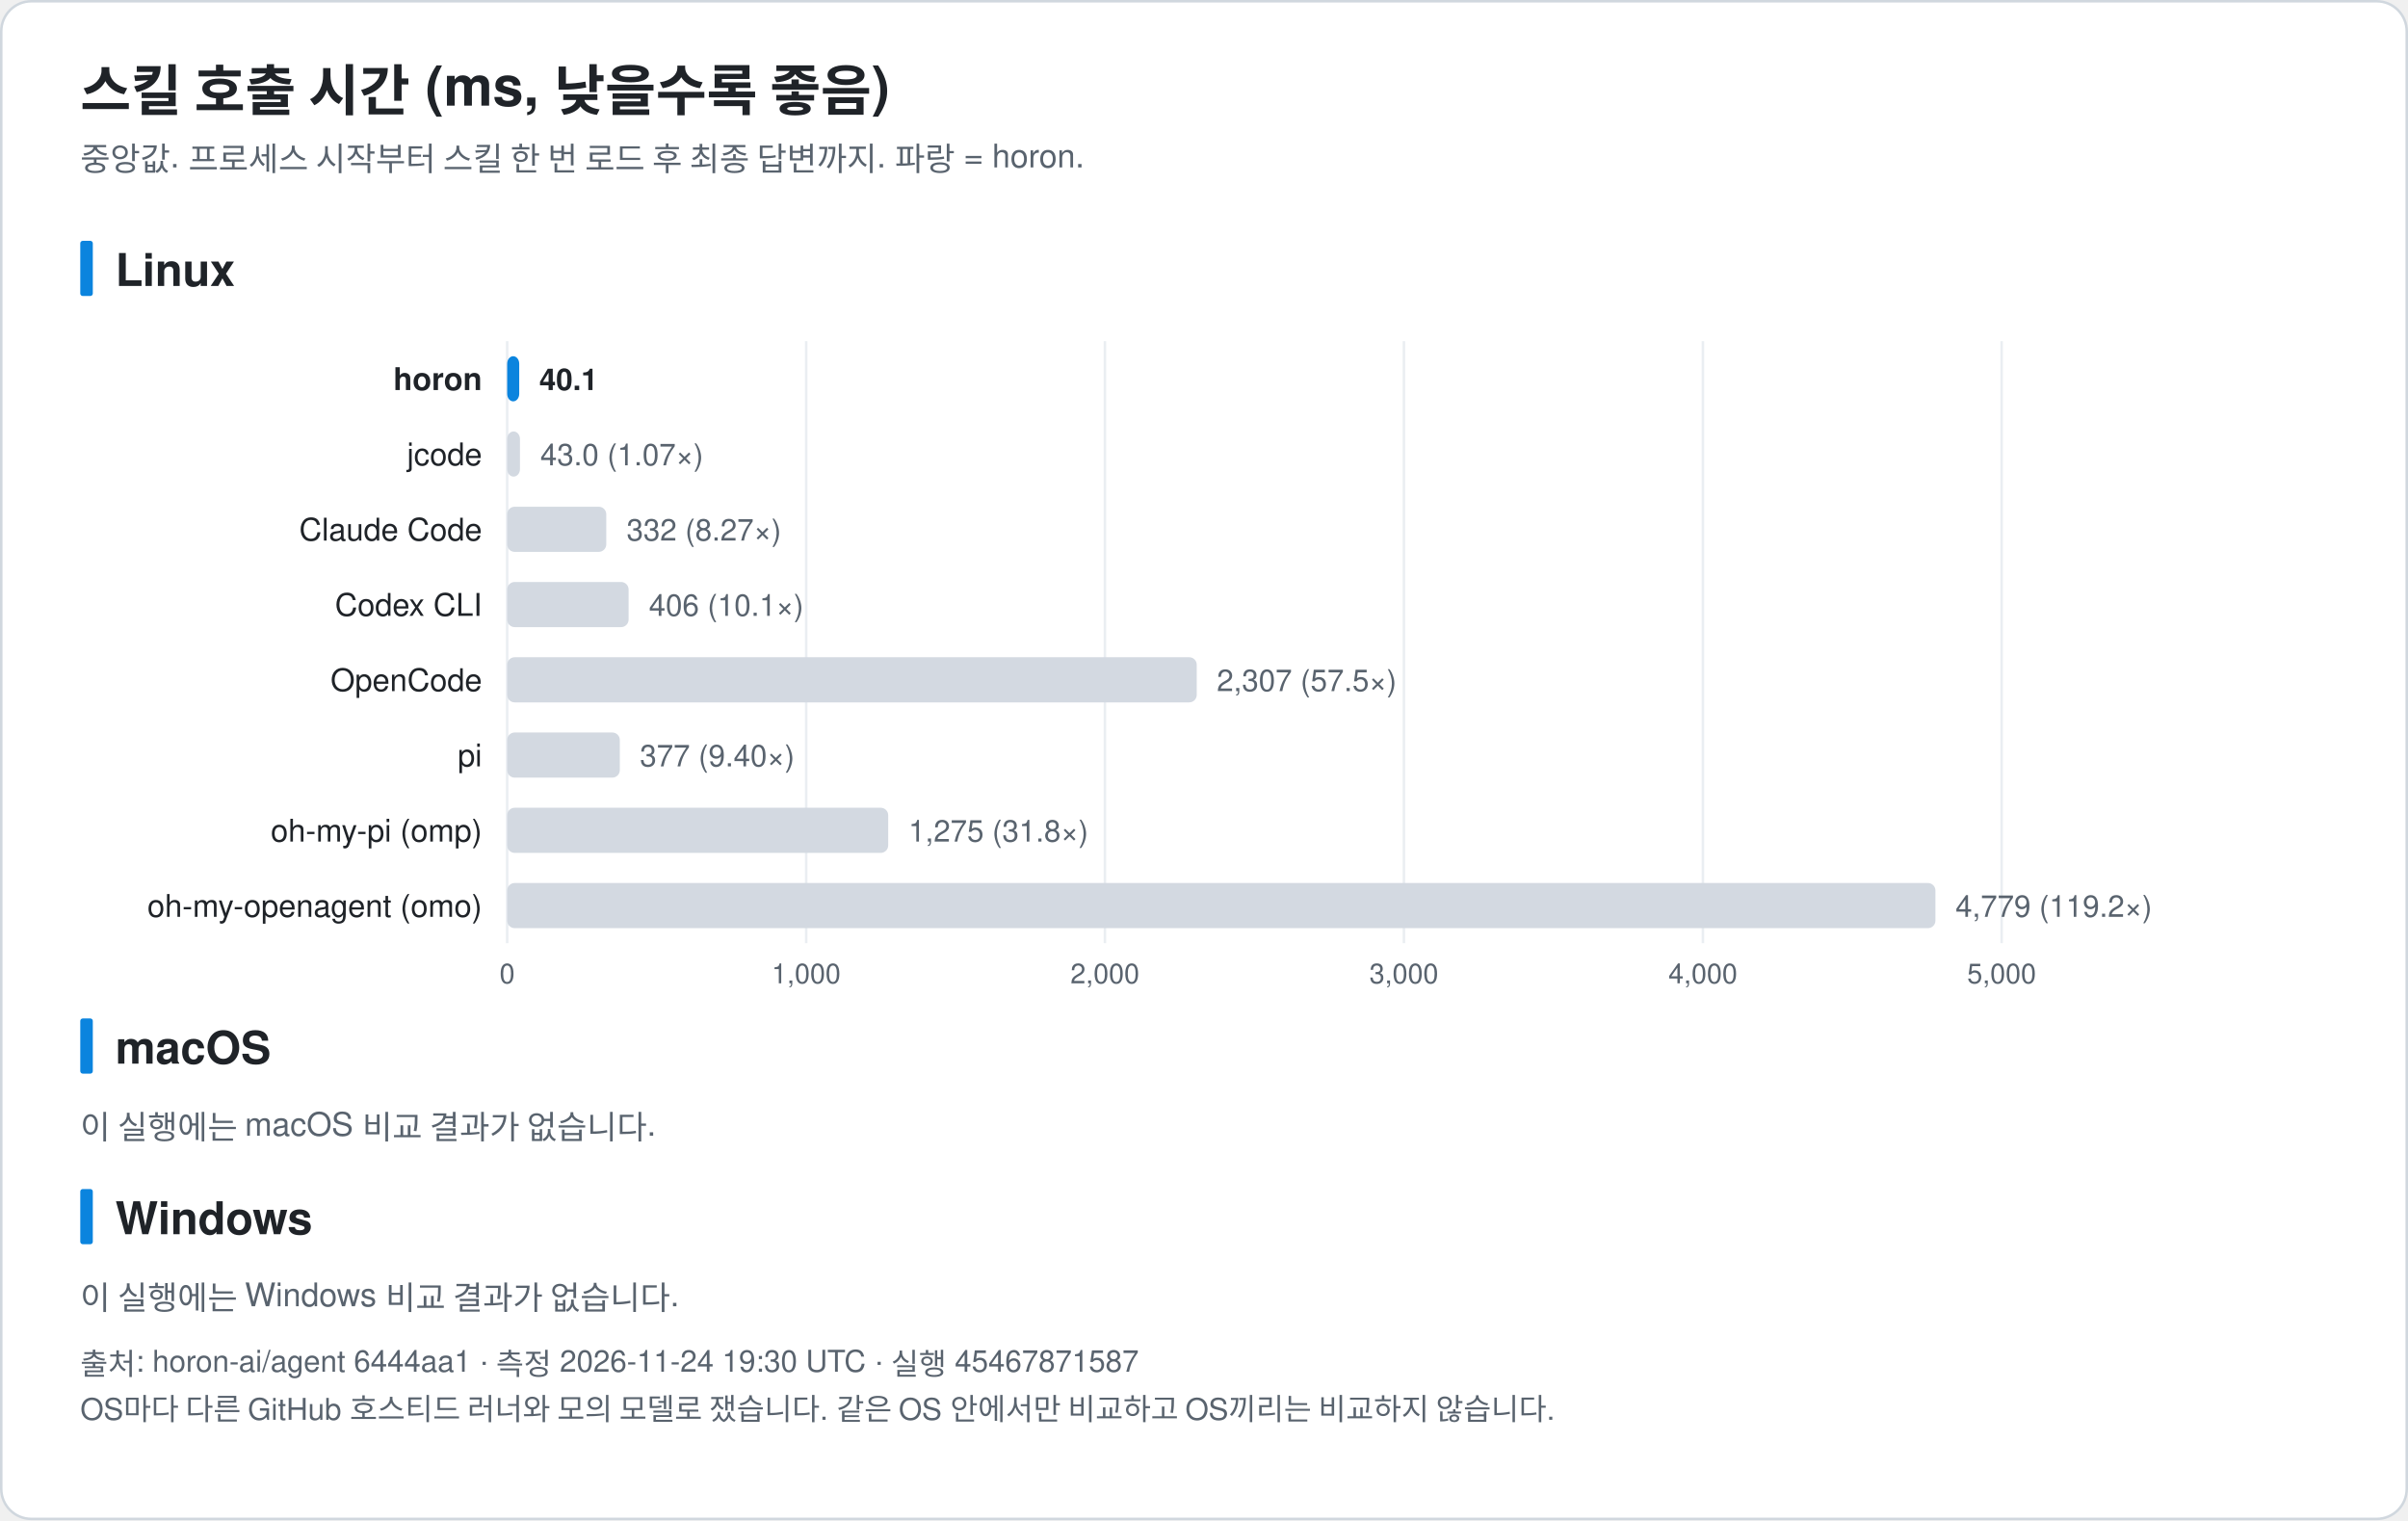
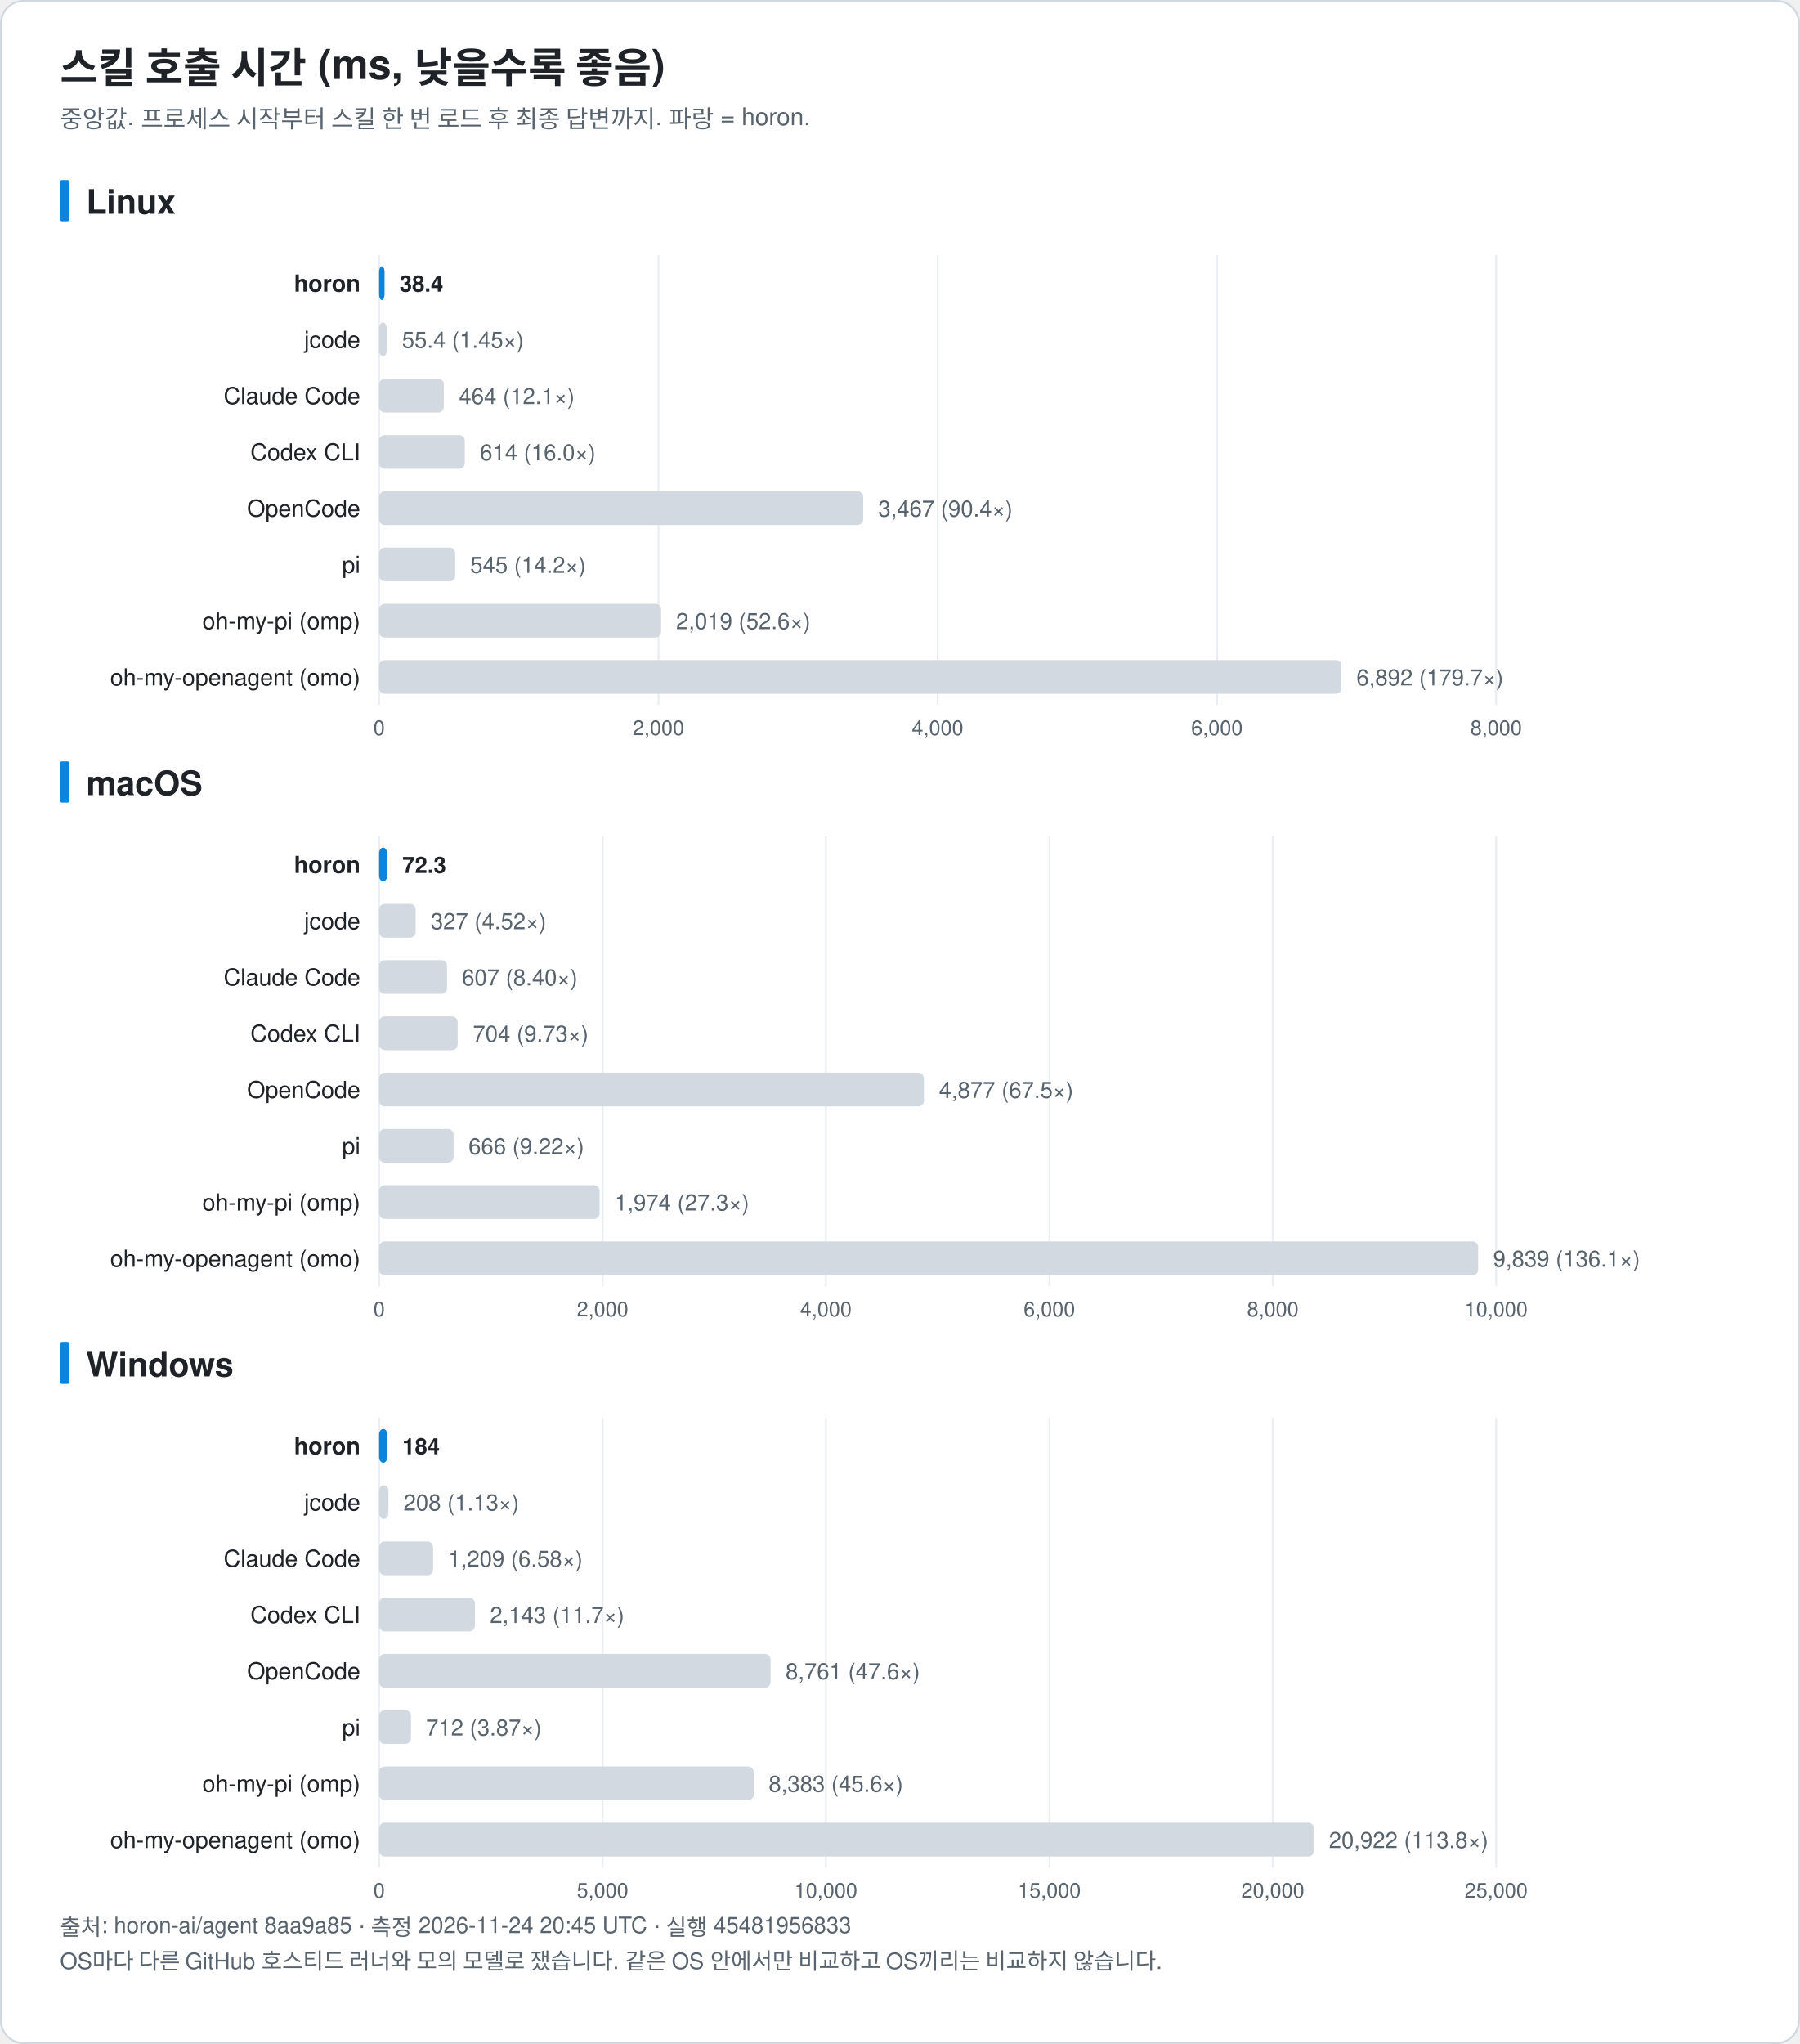
- <svg xmlns="http://www.w3.org/2000/svg" width="960" height="606" viewBox="0 0 960 606" font-family="-apple-system, BlinkMacSystemFont, 'Segoe UI', 'Noto Sans KR', 'Apple SD Gothic Neo', Helvetica, Arial, sans-serif" role="img">
-   <rect x="0.5" y="0.5" width="959" height="605" rx="12" fill="#ffffff" stroke="#d0d7de" />
+ <svg xmlns="http://www.w3.org/2000/svg" width="960" height="1090" viewBox="0 0 960 1090" font-family="-apple-system, BlinkMacSystemFont, 'Segoe UI', 'Noto Sans KR', 'Apple SD Gothic Neo', Helvetica, Arial, sans-serif" role="img">
+   <rect x="0.5" y="0.5" width="959" height="1089" rx="12" fill="#ffffff" stroke="#d0d7de" />
  <text x="32.0" y="44.0" font-size="22" fill="#1f2328" text-anchor="start" font-weight="bold">스킬 호출 시간 (ms, 낮을수록 좋음)</text>
  <text x="32.0" y="68.0" font-size="13" fill="#59636e" text-anchor="start" font-weight="normal">중앙값. 프로세스 시작부터 스킬 한 번 로드 후 최종 답변까지. 파랑 = horon.</text>
  <rect x="32" y="96.0" width="5" height="22" rx="1" fill="#0b84de" />
  <text x="46.0" y="114.0" font-size="18" fill="#1f2328" text-anchor="start" font-weight="bold">Linux</text>
  <line x1="202.2" y1="136.0" x2="202.2" y2="376.0" stroke="#eaeef2" />
  <text x="202.2" y="392.0" font-size="11" fill="#59636e" text-anchor="middle" font-weight="normal">0</text>
-   <line x1="321.4" y1="136.0" x2="321.4" y2="376.0" stroke="#eaeef2" />
-   <text x="321.4" y="392.0" font-size="11" fill="#59636e" text-anchor="middle" font-weight="normal">1,000</text>
-   <line x1="440.5" y1="136.0" x2="440.5" y2="376.0" stroke="#eaeef2" />
-   <text x="440.5" y="392.0" font-size="11" fill="#59636e" text-anchor="middle" font-weight="normal">2,000</text>
-   <line x1="559.7" y1="136.0" x2="559.7" y2="376.0" stroke="#eaeef2" />
-   <text x="559.7" y="392.0" font-size="11" fill="#59636e" text-anchor="middle" font-weight="normal">3,000</text>
-   <line x1="678.9" y1="136.0" x2="678.9" y2="376.0" stroke="#eaeef2" />
-   <text x="678.9" y="392.0" font-size="11" fill="#59636e" text-anchor="middle" font-weight="normal">4,000</text>
+   <line x1="351.2" y1="136.0" x2="351.2" y2="376.0" stroke="#eaeef2" />
+   <text x="351.2" y="392.0" font-size="11" fill="#59636e" text-anchor="middle" font-weight="normal">2,000</text>
+   <line x1="500.1" y1="136.0" x2="500.1" y2="376.0" stroke="#eaeef2" />
+   <text x="500.1" y="392.0" font-size="11" fill="#59636e" text-anchor="middle" font-weight="normal">4,000</text>
+   <line x1="649.1" y1="136.0" x2="649.1" y2="376.0" stroke="#eaeef2" />
+   <text x="649.1" y="392.0" font-size="11" fill="#59636e" text-anchor="middle" font-weight="normal">6,000</text>
  <line x1="798.0" y1="136.0" x2="798.0" y2="376.0" stroke="#eaeef2" />
-   <text x="798.0" y="392.0" font-size="11" fill="#59636e" text-anchor="middle" font-weight="normal">5,000</text>
+   <text x="798.0" y="392.0" font-size="11" fill="#59636e" text-anchor="middle" font-weight="normal">8,000</text>
  <text x="192.2" y="155.5" font-size="12.5" fill="#1f2328" text-anchor="end" font-weight="bold">horon</text>
-   <rect x="202.2" y="142.0" width="4.8" height="18" rx="3" fill="#0b84de" />
-   <text x="215.0" y="155.5" font-size="12" fill="#1f2328" text-anchor="start" font-weight="bold">40.1</text>
+   <rect x="202.2" y="142.0" width="2.9" height="18" rx="3" fill="#0b84de" />
+   <text x="213.1" y="155.5" font-size="12" fill="#1f2328" text-anchor="start" font-weight="bold">38.4</text>
  <text x="192.2" y="185.5" font-size="12.5" fill="#1f2328" text-anchor="end" font-weight="normal">jcode</text>
-   <rect x="202.2" y="172.0" width="5.1" height="18" rx="3" fill="#d3d9e1" />
-   <text x="215.4" y="185.5" font-size="12" fill="#59636e" text-anchor="start" font-weight="normal">43.0 (1.07×)</text>
+   <rect x="202.2" y="172.0" width="4.1" height="18" rx="3" fill="#d3d9e1" />
+   <text x="214.4" y="185.5" font-size="12" fill="#59636e" text-anchor="start" font-weight="normal">55.4 (1.45×)</text>
  <text x="192.2" y="215.5" font-size="12.5" fill="#1f2328" text-anchor="end" font-weight="normal">Claude Code</text>
-   <rect x="202.2" y="202.0" width="39.5" height="18" rx="3" fill="#d3d9e1" />
-   <text x="249.8" y="215.5" font-size="12" fill="#59636e" text-anchor="start" font-weight="normal">332 (8.27×)</text>
+   <rect x="202.2" y="202.0" width="34.5" height="18" rx="3" fill="#d3d9e1" />
+   <text x="244.8" y="215.5" font-size="12" fill="#59636e" text-anchor="start" font-weight="normal">464 (12.1×)</text>
  <text x="192.2" y="245.5" font-size="12.5" fill="#1f2328" text-anchor="end" font-weight="normal">Codex CLI</text>
-   <rect x="202.2" y="232.0" width="48.4" height="18" rx="3" fill="#d3d9e1" />
-   <text x="258.7" y="245.5" font-size="12" fill="#59636e" text-anchor="start" font-weight="normal">406 (10.1×)</text>
+   <rect x="202.2" y="232.0" width="45.7" height="18" rx="3" fill="#d3d9e1" />
+   <text x="256.0" y="245.5" font-size="12" fill="#59636e" text-anchor="start" font-weight="normal">614 (16.0×)</text>
  <text x="192.2" y="275.5" font-size="12.5" fill="#1f2328" text-anchor="end" font-weight="normal">OpenCode</text>
-   <rect x="202.2" y="262.0" width="274.9" height="18" rx="3" fill="#d3d9e1" />
-   <text x="485.1" y="275.5" font-size="12" fill="#59636e" text-anchor="start" font-weight="normal">2,307 (57.5×)</text>
+   <rect x="202.2" y="262.0" width="258.2" height="18" rx="3" fill="#d3d9e1" />
+   <text x="468.4" y="275.5" font-size="12" fill="#59636e" text-anchor="start" font-weight="normal">3,467 (90.4×)</text>
  <text x="192.2" y="305.5" font-size="12.5" fill="#1f2328" text-anchor="end" font-weight="normal">pi</text>
-   <rect x="202.2" y="292.0" width="44.9" height="18" rx="3" fill="#d3d9e1" />
-   <text x="255.1" y="305.5" font-size="12" fill="#59636e" text-anchor="start" font-weight="normal">377 (9.40×)</text>
+   <rect x="202.2" y="292.0" width="40.6" height="18" rx="3" fill="#d3d9e1" />
+   <text x="250.8" y="305.5" font-size="12" fill="#59636e" text-anchor="start" font-weight="normal">545 (14.2×)</text>
  <text x="192.2" y="335.5" font-size="12.5" fill="#1f2328" text-anchor="end" font-weight="normal">oh-my-pi (omp)</text>
-   <rect x="202.2" y="322.0" width="151.9" height="18" rx="3" fill="#d3d9e1" />
-   <text x="362.2" y="335.5" font-size="12" fill="#59636e" text-anchor="start" font-weight="normal">1,275 (31.8×)</text>
+   <rect x="202.2" y="322.0" width="150.4" height="18" rx="3" fill="#d3d9e1" />
+   <text x="360.6" y="335.5" font-size="12" fill="#59636e" text-anchor="start" font-weight="normal">2,019 (52.6×)</text>
  <text x="192.2" y="365.5" font-size="12.5" fill="#1f2328" text-anchor="end" font-weight="normal">oh-my-openagent (omo)</text>
-   <rect x="202.2" y="352.0" width="569.4" height="18" rx="3" fill="#d3d9e1" />
-   <text x="779.6" y="365.5" font-size="12" fill="#59636e" text-anchor="start" font-weight="normal">4,779 (119.2×)</text>
+   <rect x="202.2" y="352.0" width="513.3" height="18" rx="3" fill="#d3d9e1" />
+   <text x="723.5" y="365.5" font-size="12" fill="#59636e" text-anchor="start" font-weight="normal">6,892 (179.7×)</text>
  <rect x="32" y="406.0" width="5" height="22" rx="1" fill="#0b84de" />
  <text x="46.0" y="424.0" font-size="18" fill="#1f2328" text-anchor="start" font-weight="bold">macOS</text>
-   <text x="32.0" y="454.0" font-size="13" fill="#59636e" text-anchor="start" font-weight="normal">이 실행에는 macOS 비교 결과가 없습니다.</text>
-   <rect x="32" y="474.0" width="5" height="22" rx="1" fill="#0b84de" />
-   <text x="46.0" y="492.0" font-size="18" fill="#1f2328" text-anchor="start" font-weight="bold">Windows</text>
-   <text x="32.0" y="522.0" font-size="13" fill="#59636e" text-anchor="start" font-weight="normal">이 실행에는 Windows 비교 결과가 없습니다.</text>
-   <text x="32.0" y="548.0" font-size="12" fill="#59636e" text-anchor="start" font-weight="normal">출처: horon-ai/agent 6444aa1 · 측정 2026-11-24 19:30 UTC · 실행 45467871587</text>
-   <text x="32.0" y="566.0" font-size="12" fill="#59636e" text-anchor="start" font-weight="normal">OS마다 다른 GitHub 호스티드 러너와 모의 모델로 쟀습니다. 같은 OS 안에서만 비교하고 OS끼리는 비교하지 않습니다.</text>
+   <line x1="202.2" y1="446.0" x2="202.2" y2="686.0" stroke="#eaeef2" />
+   <text x="202.2" y="702.0" font-size="11" fill="#59636e" text-anchor="middle" font-weight="normal">0</text>
+   <line x1="321.4" y1="446.0" x2="321.4" y2="686.0" stroke="#eaeef2" />
+   <text x="321.4" y="702.0" font-size="11" fill="#59636e" text-anchor="middle" font-weight="normal">2,000</text>
+   <line x1="440.5" y1="446.0" x2="440.5" y2="686.0" stroke="#eaeef2" />
+   <text x="440.5" y="702.0" font-size="11" fill="#59636e" text-anchor="middle" font-weight="normal">4,000</text>
+   <line x1="559.7" y1="446.0" x2="559.7" y2="686.0" stroke="#eaeef2" />
+   <text x="559.7" y="702.0" font-size="11" fill="#59636e" text-anchor="middle" font-weight="normal">6,000</text>
+   <line x1="678.9" y1="446.0" x2="678.9" y2="686.0" stroke="#eaeef2" />
+   <text x="678.9" y="702.0" font-size="11" fill="#59636e" text-anchor="middle" font-weight="normal">8,000</text>
+   <line x1="798.0" y1="446.0" x2="798.0" y2="686.0" stroke="#eaeef2" />
+   <text x="798.0" y="702.0" font-size="11" fill="#59636e" text-anchor="middle" font-weight="normal">10,000</text>
+   <text x="192.2" y="465.5" font-size="12.5" fill="#1f2328" text-anchor="end" font-weight="bold">horon</text>
+   <rect x="202.2" y="452.0" width="4.3" height="18" rx="3" fill="#0b84de" />
+   <text x="214.6" y="465.5" font-size="12" fill="#1f2328" text-anchor="start" font-weight="bold">72.3</text>
+   <text x="192.2" y="495.5" font-size="12.5" fill="#1f2328" text-anchor="end" font-weight="normal">jcode</text>
+   <rect x="202.2" y="482.0" width="19.5" height="18" rx="3" fill="#d3d9e1" />
+   <text x="229.7" y="495.5" font-size="12" fill="#59636e" text-anchor="start" font-weight="normal">327 (4.52×)</text>
+   <text x="192.2" y="525.5" font-size="12.5" fill="#1f2328" text-anchor="end" font-weight="normal">Claude Code</text>
+   <rect x="202.2" y="512.0" width="36.2" height="18" rx="3" fill="#d3d9e1" />
+   <text x="246.4" y="525.5" font-size="12" fill="#59636e" text-anchor="start" font-weight="normal">607 (8.40×)</text>
+   <text x="192.2" y="555.5" font-size="12.5" fill="#1f2328" text-anchor="end" font-weight="normal">Codex CLI</text>
+   <rect x="202.2" y="542.0" width="41.9" height="18" rx="3" fill="#d3d9e1" />
+   <text x="252.2" y="555.5" font-size="12" fill="#59636e" text-anchor="start" font-weight="normal">704 (9.73×)</text>
+   <text x="192.2" y="585.5" font-size="12.5" fill="#1f2328" text-anchor="end" font-weight="normal">OpenCode</text>
+   <rect x="202.2" y="572.0" width="290.6" height="18" rx="3" fill="#d3d9e1" />
+   <text x="500.8" y="585.5" font-size="12" fill="#59636e" text-anchor="start" font-weight="normal">4,877 (67.5×)</text>
+   <text x="192.2" y="615.5" font-size="12.5" fill="#1f2328" text-anchor="end" font-weight="normal">pi</text>
+   <rect x="202.2" y="602.0" width="39.7" height="18" rx="3" fill="#d3d9e1" />
+   <text x="249.9" y="615.5" font-size="12" fill="#59636e" text-anchor="start" font-weight="normal">666 (9.22×)</text>
+   <text x="192.2" y="645.5" font-size="12.5" fill="#1f2328" text-anchor="end" font-weight="normal">oh-my-pi (omp)</text>
+   <rect x="202.2" y="632.0" width="117.6" height="18" rx="3" fill="#d3d9e1" />
+   <text x="327.9" y="645.5" font-size="12" fill="#59636e" text-anchor="start" font-weight="normal">1,974 (27.3×)</text>
+   <text x="192.2" y="675.5" font-size="12.5" fill="#1f2328" text-anchor="end" font-weight="normal">oh-my-openagent (omo)</text>
+   <rect x="202.2" y="662.0" width="586.2" height="18" rx="3" fill="#d3d9e1" />
+   <text x="796.4" y="675.5" font-size="12" fill="#59636e" text-anchor="start" font-weight="normal">9,839 (136.1×)</text>
+   <rect x="32" y="716.0" width="5" height="22" rx="1" fill="#0b84de" />
+   <text x="46.0" y="734.0" font-size="18" fill="#1f2328" text-anchor="start" font-weight="bold">Windows</text>
+   <line x1="202.2" y1="756.0" x2="202.2" y2="996.0" stroke="#eaeef2" />
+   <text x="202.2" y="1012.0" font-size="11" fill="#59636e" text-anchor="middle" font-weight="normal">0</text>
+   <line x1="321.4" y1="756.0" x2="321.4" y2="996.0" stroke="#eaeef2" />
+   <text x="321.4" y="1012.0" font-size="11" fill="#59636e" text-anchor="middle" font-weight="normal">5,000</text>
+   <line x1="440.5" y1="756.0" x2="440.5" y2="996.0" stroke="#eaeef2" />
+   <text x="440.5" y="1012.0" font-size="11" fill="#59636e" text-anchor="middle" font-weight="normal">10,000</text>
+   <line x1="559.7" y1="756.0" x2="559.7" y2="996.0" stroke="#eaeef2" />
+   <text x="559.7" y="1012.0" font-size="11" fill="#59636e" text-anchor="middle" font-weight="normal">15,000</text>
+   <line x1="678.9" y1="756.0" x2="678.9" y2="996.0" stroke="#eaeef2" />
+   <text x="678.9" y="1012.0" font-size="11" fill="#59636e" text-anchor="middle" font-weight="normal">20,000</text>
+   <line x1="798.0" y1="756.0" x2="798.0" y2="996.0" stroke="#eaeef2" />
+   <text x="798.0" y="1012.0" font-size="11" fill="#59636e" text-anchor="middle" font-weight="normal">25,000</text>
+   <text x="192.2" y="775.5" font-size="12.5" fill="#1f2328" text-anchor="end" font-weight="bold">horon</text>
+   <rect x="202.2" y="762.0" width="4.4" height="18" rx="3" fill="#0b84de" />
+   <text x="214.6" y="775.5" font-size="12" fill="#1f2328" text-anchor="start" font-weight="bold">184</text>
+   <text x="192.2" y="805.5" font-size="12.5" fill="#1f2328" text-anchor="end" font-weight="normal">jcode</text>
+   <rect x="202.2" y="792.0" width="5.0" height="18" rx="3" fill="#d3d9e1" />
+   <text x="215.2" y="805.5" font-size="12" fill="#59636e" text-anchor="start" font-weight="normal">208 (1.13×)</text>
+   <text x="192.2" y="835.5" font-size="12.5" fill="#1f2328" text-anchor="end" font-weight="normal">Claude Code</text>
+   <rect x="202.2" y="822.0" width="28.8" height="18" rx="3" fill="#d3d9e1" />
+   <text x="239.1" y="835.5" font-size="12" fill="#59636e" text-anchor="start" font-weight="normal">1,209 (6.58×)</text>
+   <text x="192.2" y="865.5" font-size="12.5" fill="#1f2328" text-anchor="end" font-weight="normal">Codex CLI</text>
+   <rect x="202.2" y="852.0" width="51.1" height="18" rx="3" fill="#d3d9e1" />
+   <text x="261.3" y="865.5" font-size="12" fill="#59636e" text-anchor="start" font-weight="normal">2,143 (11.7×)</text>
+   <text x="192.2" y="895.5" font-size="12.5" fill="#1f2328" text-anchor="end" font-weight="normal">OpenCode</text>
+   <rect x="202.2" y="882.0" width="208.8" height="18" rx="3" fill="#d3d9e1" />
+   <text x="419.0" y="895.5" font-size="12" fill="#59636e" text-anchor="start" font-weight="normal">8,761 (47.6×)</text>
+   <text x="192.2" y="925.5" font-size="12.5" fill="#1f2328" text-anchor="end" font-weight="normal">pi</text>
+   <rect x="202.2" y="912.0" width="17.0" height="18" rx="3" fill="#d3d9e1" />
+   <text x="227.2" y="925.5" font-size="12" fill="#59636e" text-anchor="start" font-weight="normal">712 (3.87×)</text>
+   <text x="192.2" y="955.5" font-size="12.5" fill="#1f2328" text-anchor="end" font-weight="normal">oh-my-pi (omp)</text>
+   <rect x="202.2" y="942.0" width="199.8" height="18" rx="3" fill="#d3d9e1" />
+   <text x="410.0" y="955.5" font-size="12" fill="#59636e" text-anchor="start" font-weight="normal">8,383 (45.6×)</text>
+   <text x="192.2" y="985.5" font-size="12.5" fill="#1f2328" text-anchor="end" font-weight="normal">oh-my-openagent (omo)</text>
+   <rect x="202.2" y="972.0" width="498.6" height="18" rx="3" fill="#d3d9e1" />
+   <text x="708.8" y="985.5" font-size="12" fill="#59636e" text-anchor="start" font-weight="normal">20,922 (113.8×)</text>
+   <text x="32.0" y="1032.0" font-size="12" fill="#59636e" text-anchor="start" font-weight="normal">출처: horon-ai/agent 8aa9a85 · 측정 2026-11-24 20:45 UTC · 실행 45481956833</text>
+   <text x="32.0" y="1050.0" font-size="12" fill="#59636e" text-anchor="start" font-weight="normal">OS마다 다른 GitHub 호스티드 러너와 모의 모델로 쟀습니다. 같은 OS 안에서만 비교하고 OS끼리는 비교하지 않습니다.</text>
</svg>
